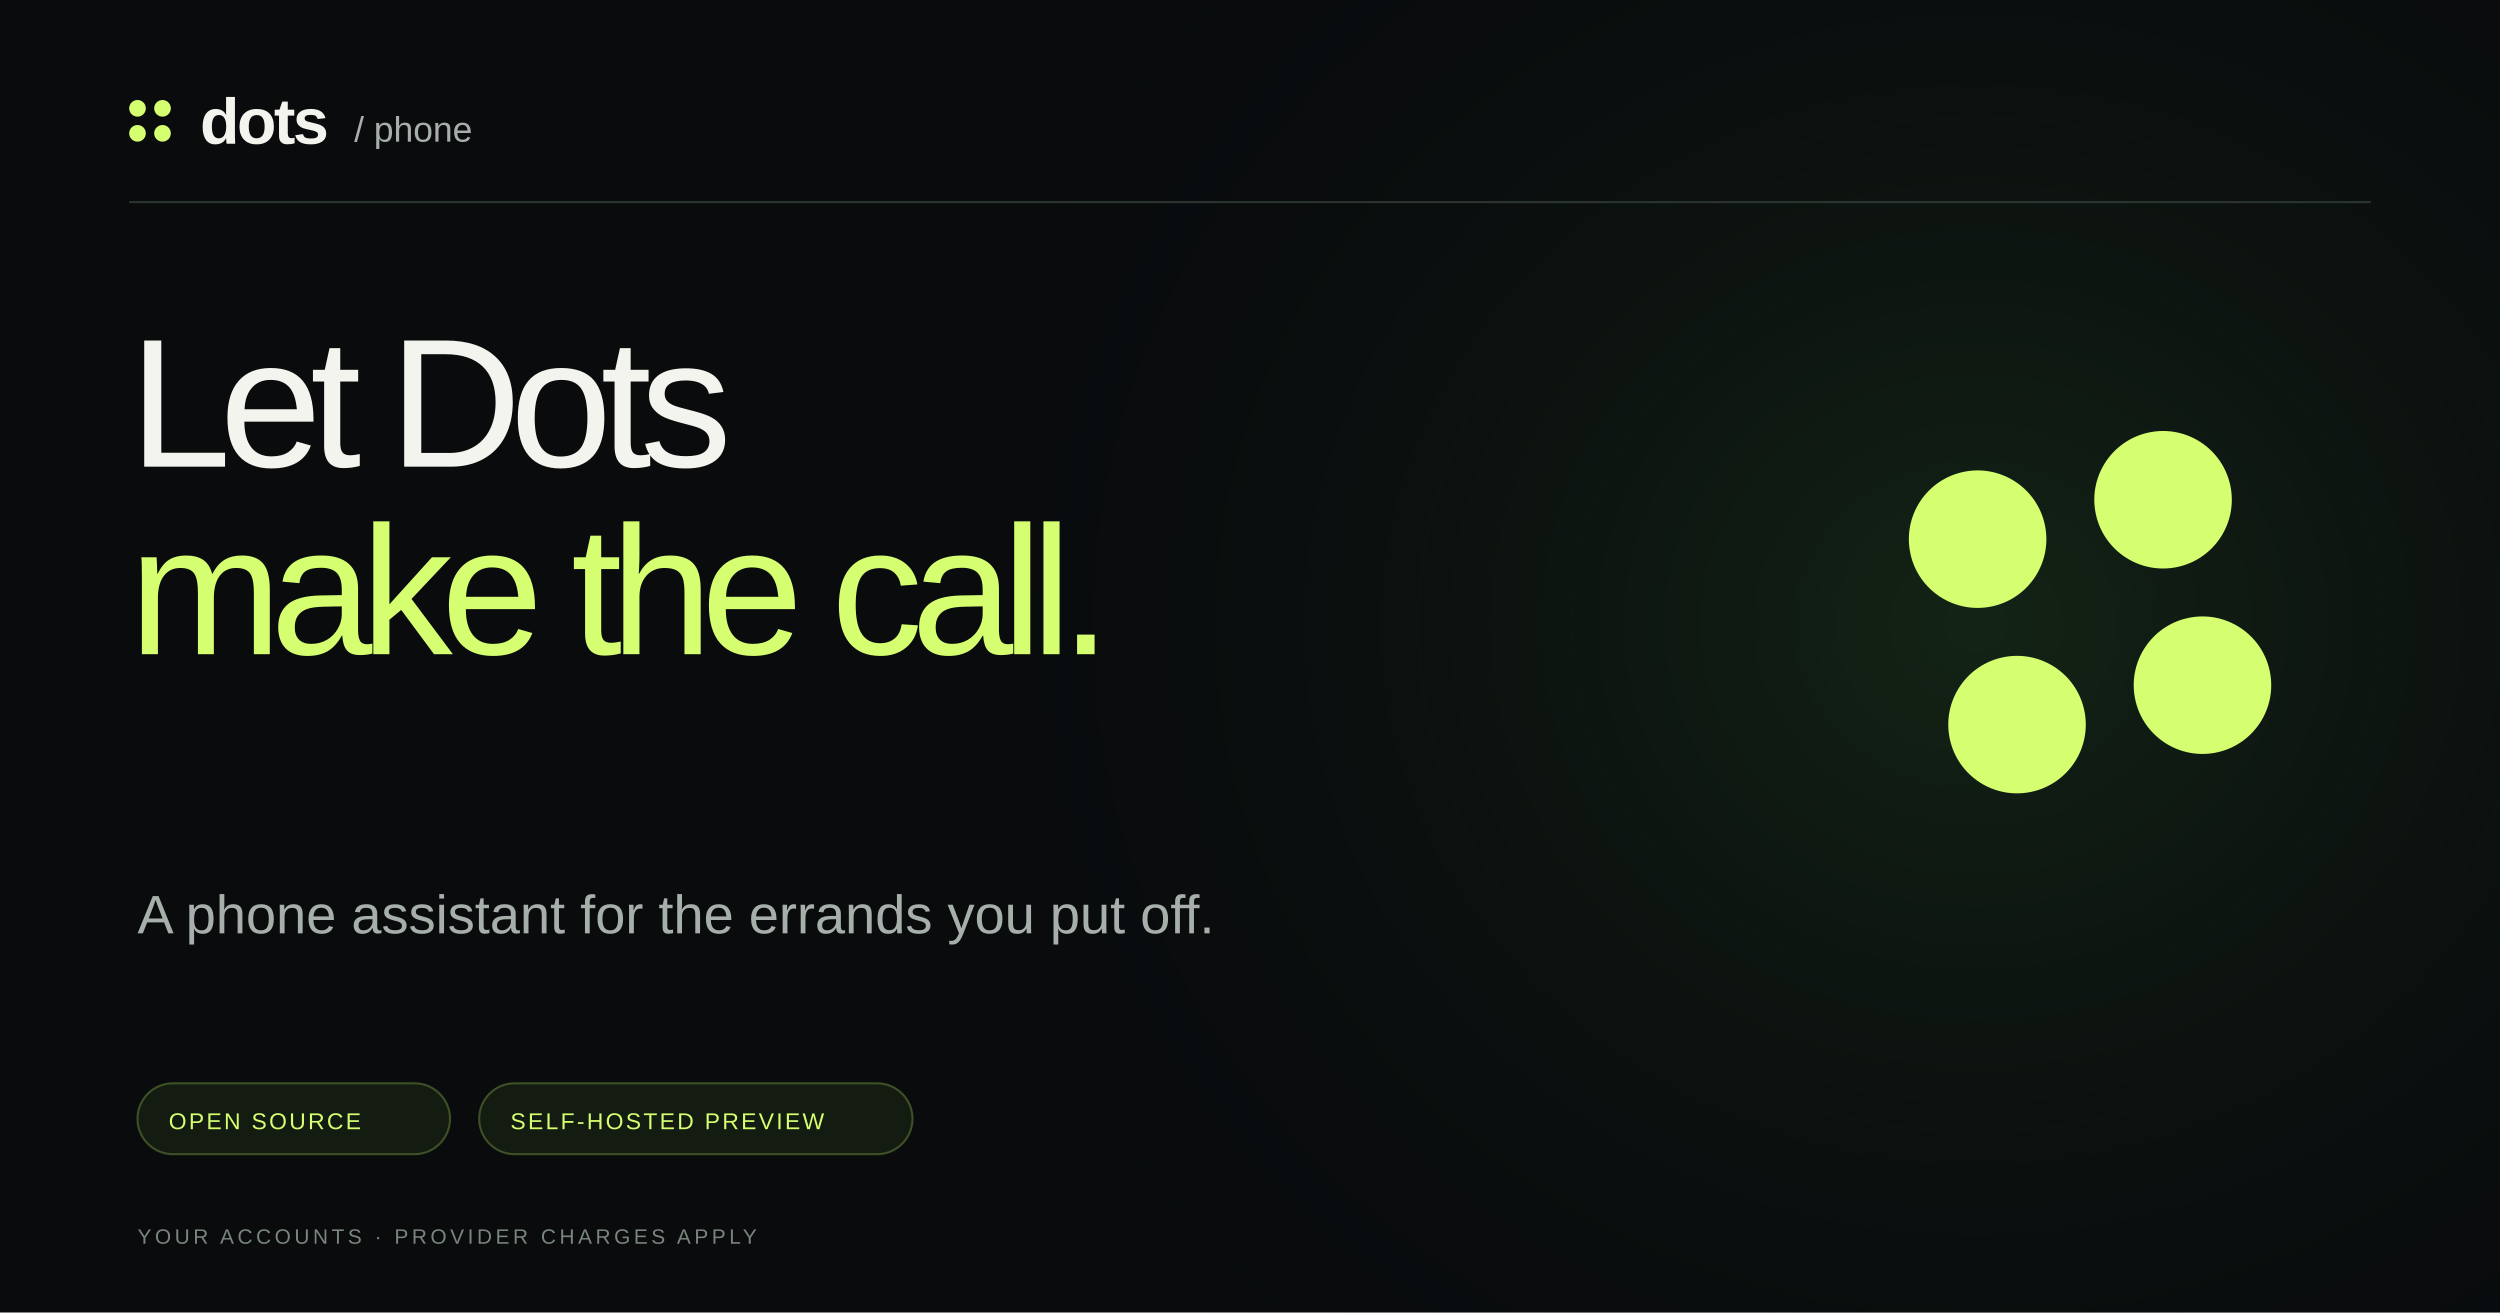
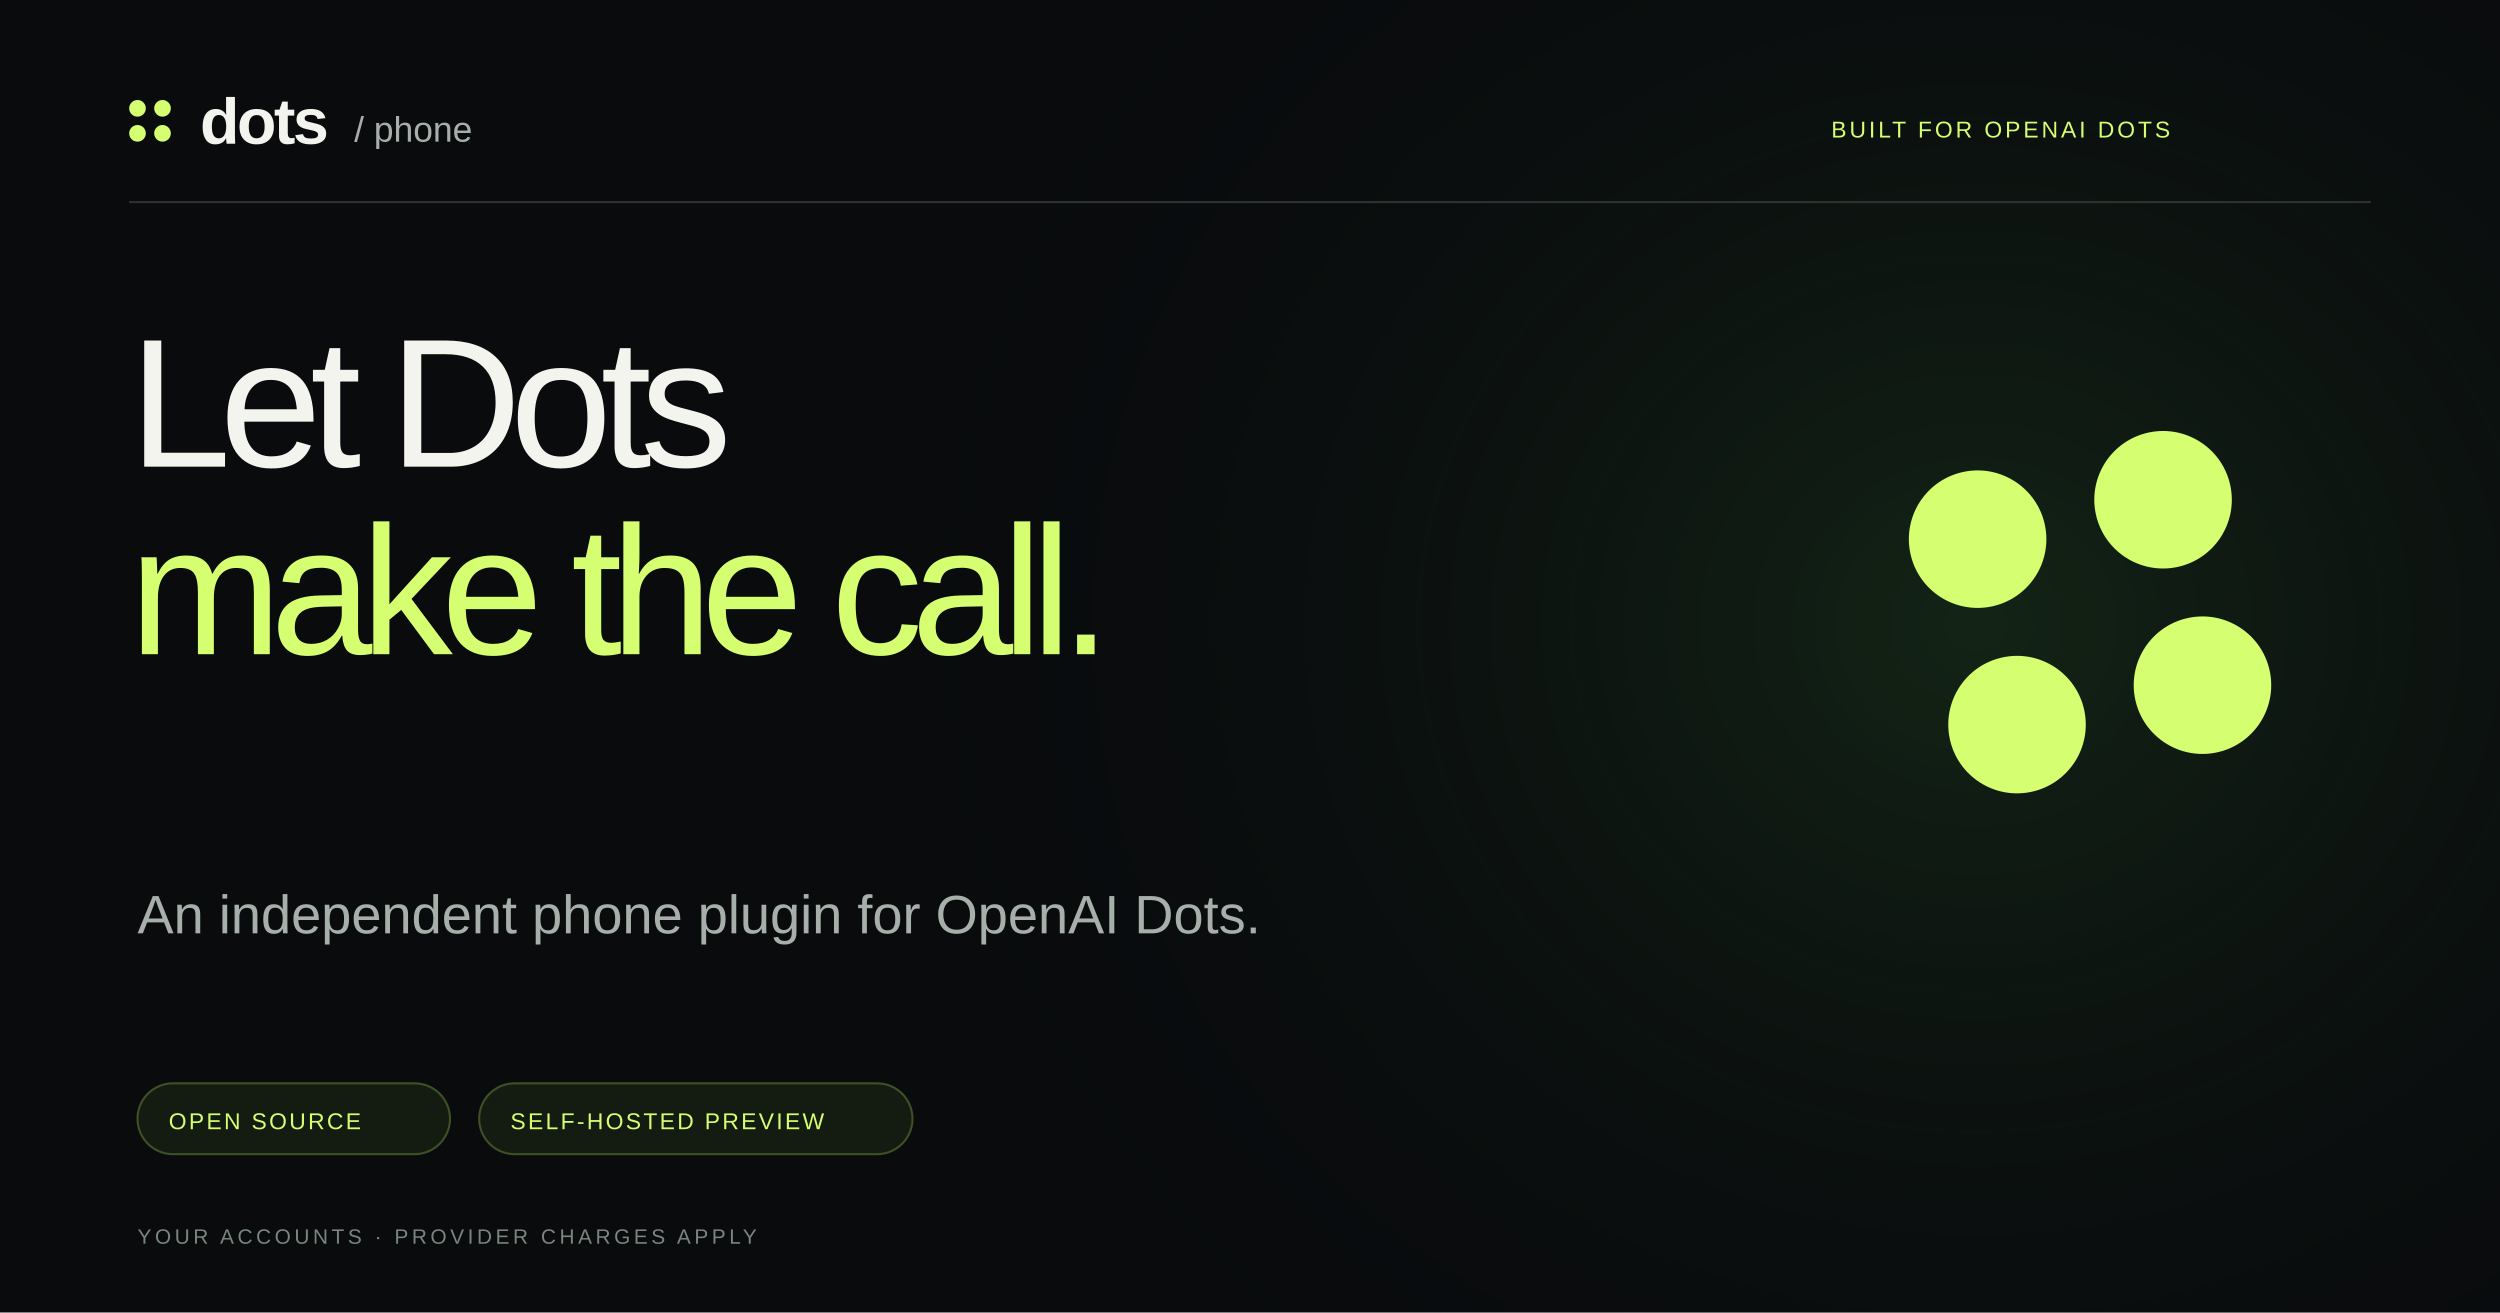
<svg xmlns="http://www.w3.org/2000/svg" width="1200" height="630" viewBox="0 0 1200 630" role="img">
  <defs>
    <radialGradient id="haze">
      <stop stop-color="#19321b" stop-opacity=".65" />
      <stop offset="1" stop-color="#090b0d" stop-opacity="0" />
    </radialGradient>
  </defs>
  <style>text{font-family:Arial,Helvetica,sans-serif} .mono{font-family:Menlo,monospace}</style>
  <rect x="0" y="0" width="1200" height="630" rx="0" fill="#090b0d" stroke="none" />
  <ellipse cx="950" cy="300" rx="530" ry="470" fill="url(#haze)" />
  <circle cx="66" cy="52" r="4" fill="#d5ff70" />
  <circle cx="78" cy="52" r="4" fill="#d5ff70" />
  <circle cx="66" cy="64" r="4" fill="#d5ff70" />
  <circle cx="78" cy="64" r="4" fill="#d5ff70" />
  <text x="96" y="69" font-size="31" font-weight="600" letter-spacing="-1.2" fill="#f3f4ed">dots</text>
  <text x="170" y="68" font-size="17" font-weight="400" letter-spacing="0" fill="#a6afaa">/ phone</text>
+   <text x="879" y="66" font-size="11" font-weight="500" letter-spacing="1.4" fill="#d5ff70">BUILT FOR OPENAI DOTS</text>
  <path d="M62 97 L1138 97" fill="none" stroke="#2b342f" stroke-width="1" />
  <text x="62" y="224" font-size="88" font-weight="500" letter-spacing="-5.5" fill="#f3f4ed">Let Dots</text>
  <text x="62" y="314" font-size="88" font-weight="500" letter-spacing="-5.5" fill="#d5ff70">make the call.</text>
-   <text x="66" y="448" font-size="26" font-weight="400" letter-spacing="0" fill="#a6afaa">A phone assistant for the errands you put off.</text>
+   <text x="66" y="448" font-size="26" font-weight="400" letter-spacing="0" fill="#a6afaa">An independent phone plugin for OpenAI Dots.</text>
  <rect x="66" y="520" width="150" height="34" rx="17" fill="#141c12" stroke="#3d5026" />
  <text x="81" y="542" font-size="11" font-weight="500" letter-spacing="1.1" fill="#d5ff70">OPEN SOURCE</text>
  <rect x="230" y="520" width="208" height="34" rx="17" fill="#141c12" stroke="#3d5026" />
  <text x="245" y="542" font-size="11" font-weight="500" letter-spacing="1.1" fill="#d5ff70">SELF-HOSTED PREVIEW</text>
  <g transform="translate(925 215) rotate(-12 80 80)">
    <circle cx="33" cy="33" r="33" fill="#d5ff70" />
    <circle cx="124" cy="33" r="33" fill="#d5ff70" />
    <circle cx="33" cy="124" r="33" fill="#d5ff70" />
    <circle cx="124" cy="124" r="33" fill="#d5ff70" />
  </g>
  <text x="66" y="597" font-size="10" font-weight="500" letter-spacing="1.7" fill="#79867d">YOUR ACCOUNTS · PROVIDER CHARGES APPLY</text>
</svg>
